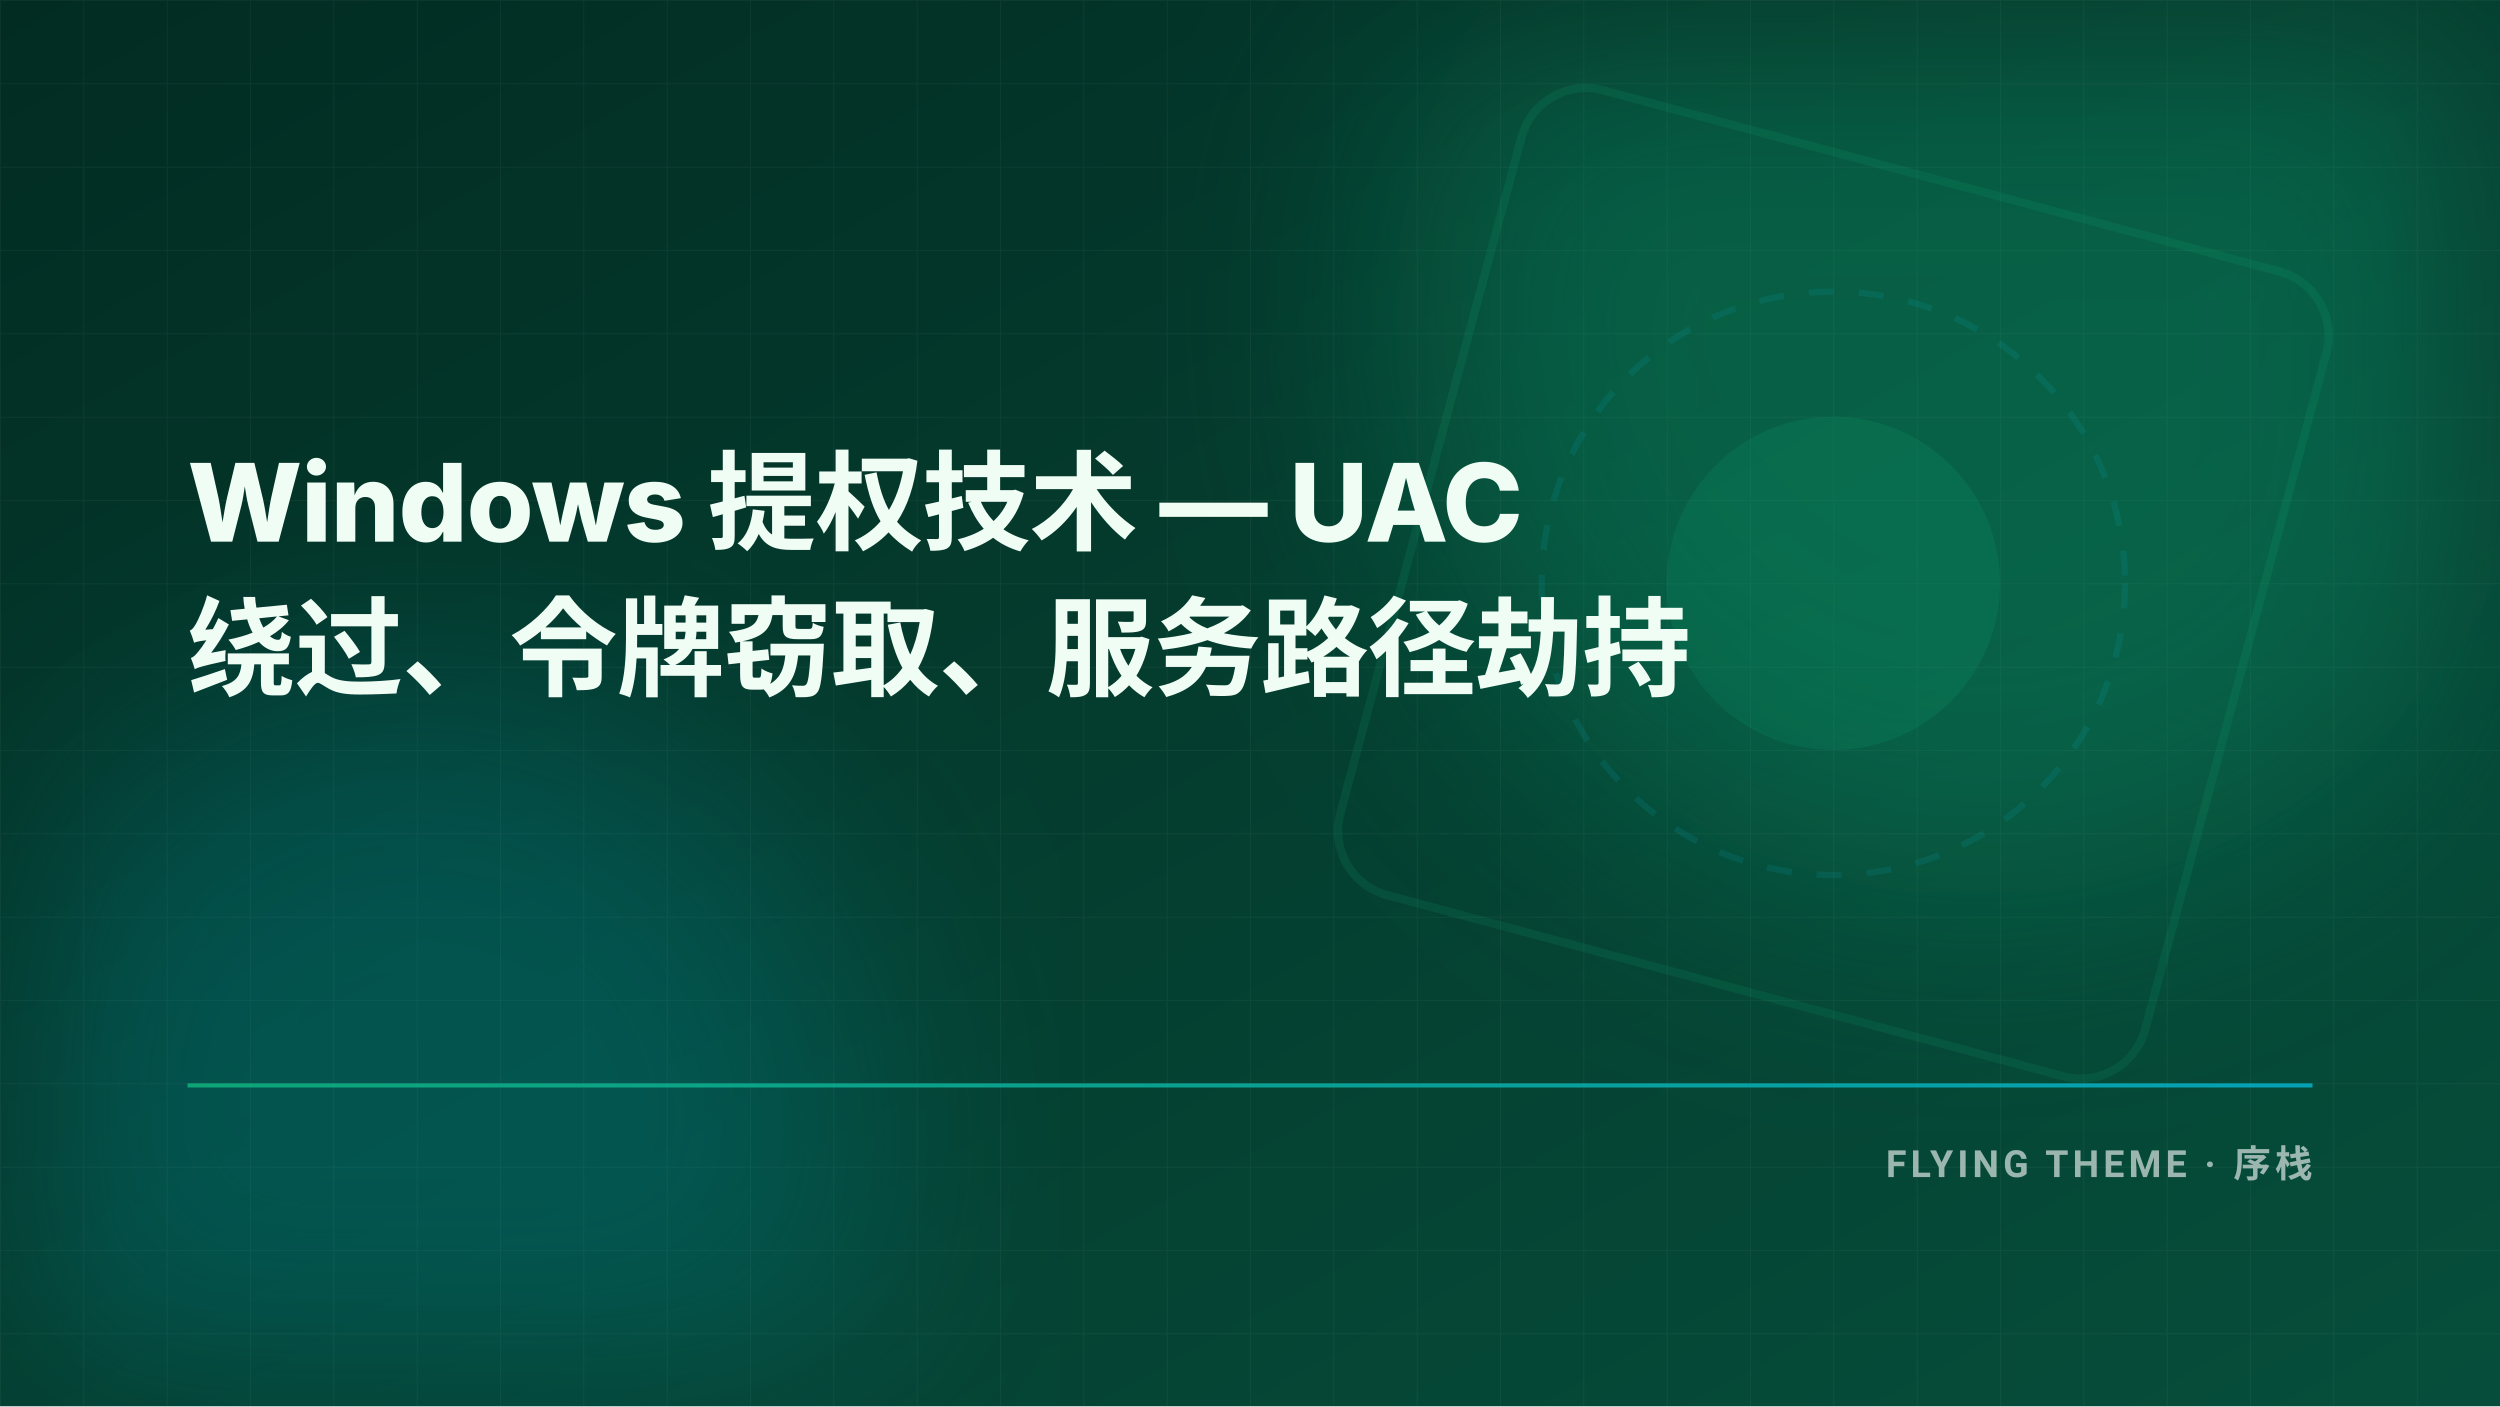
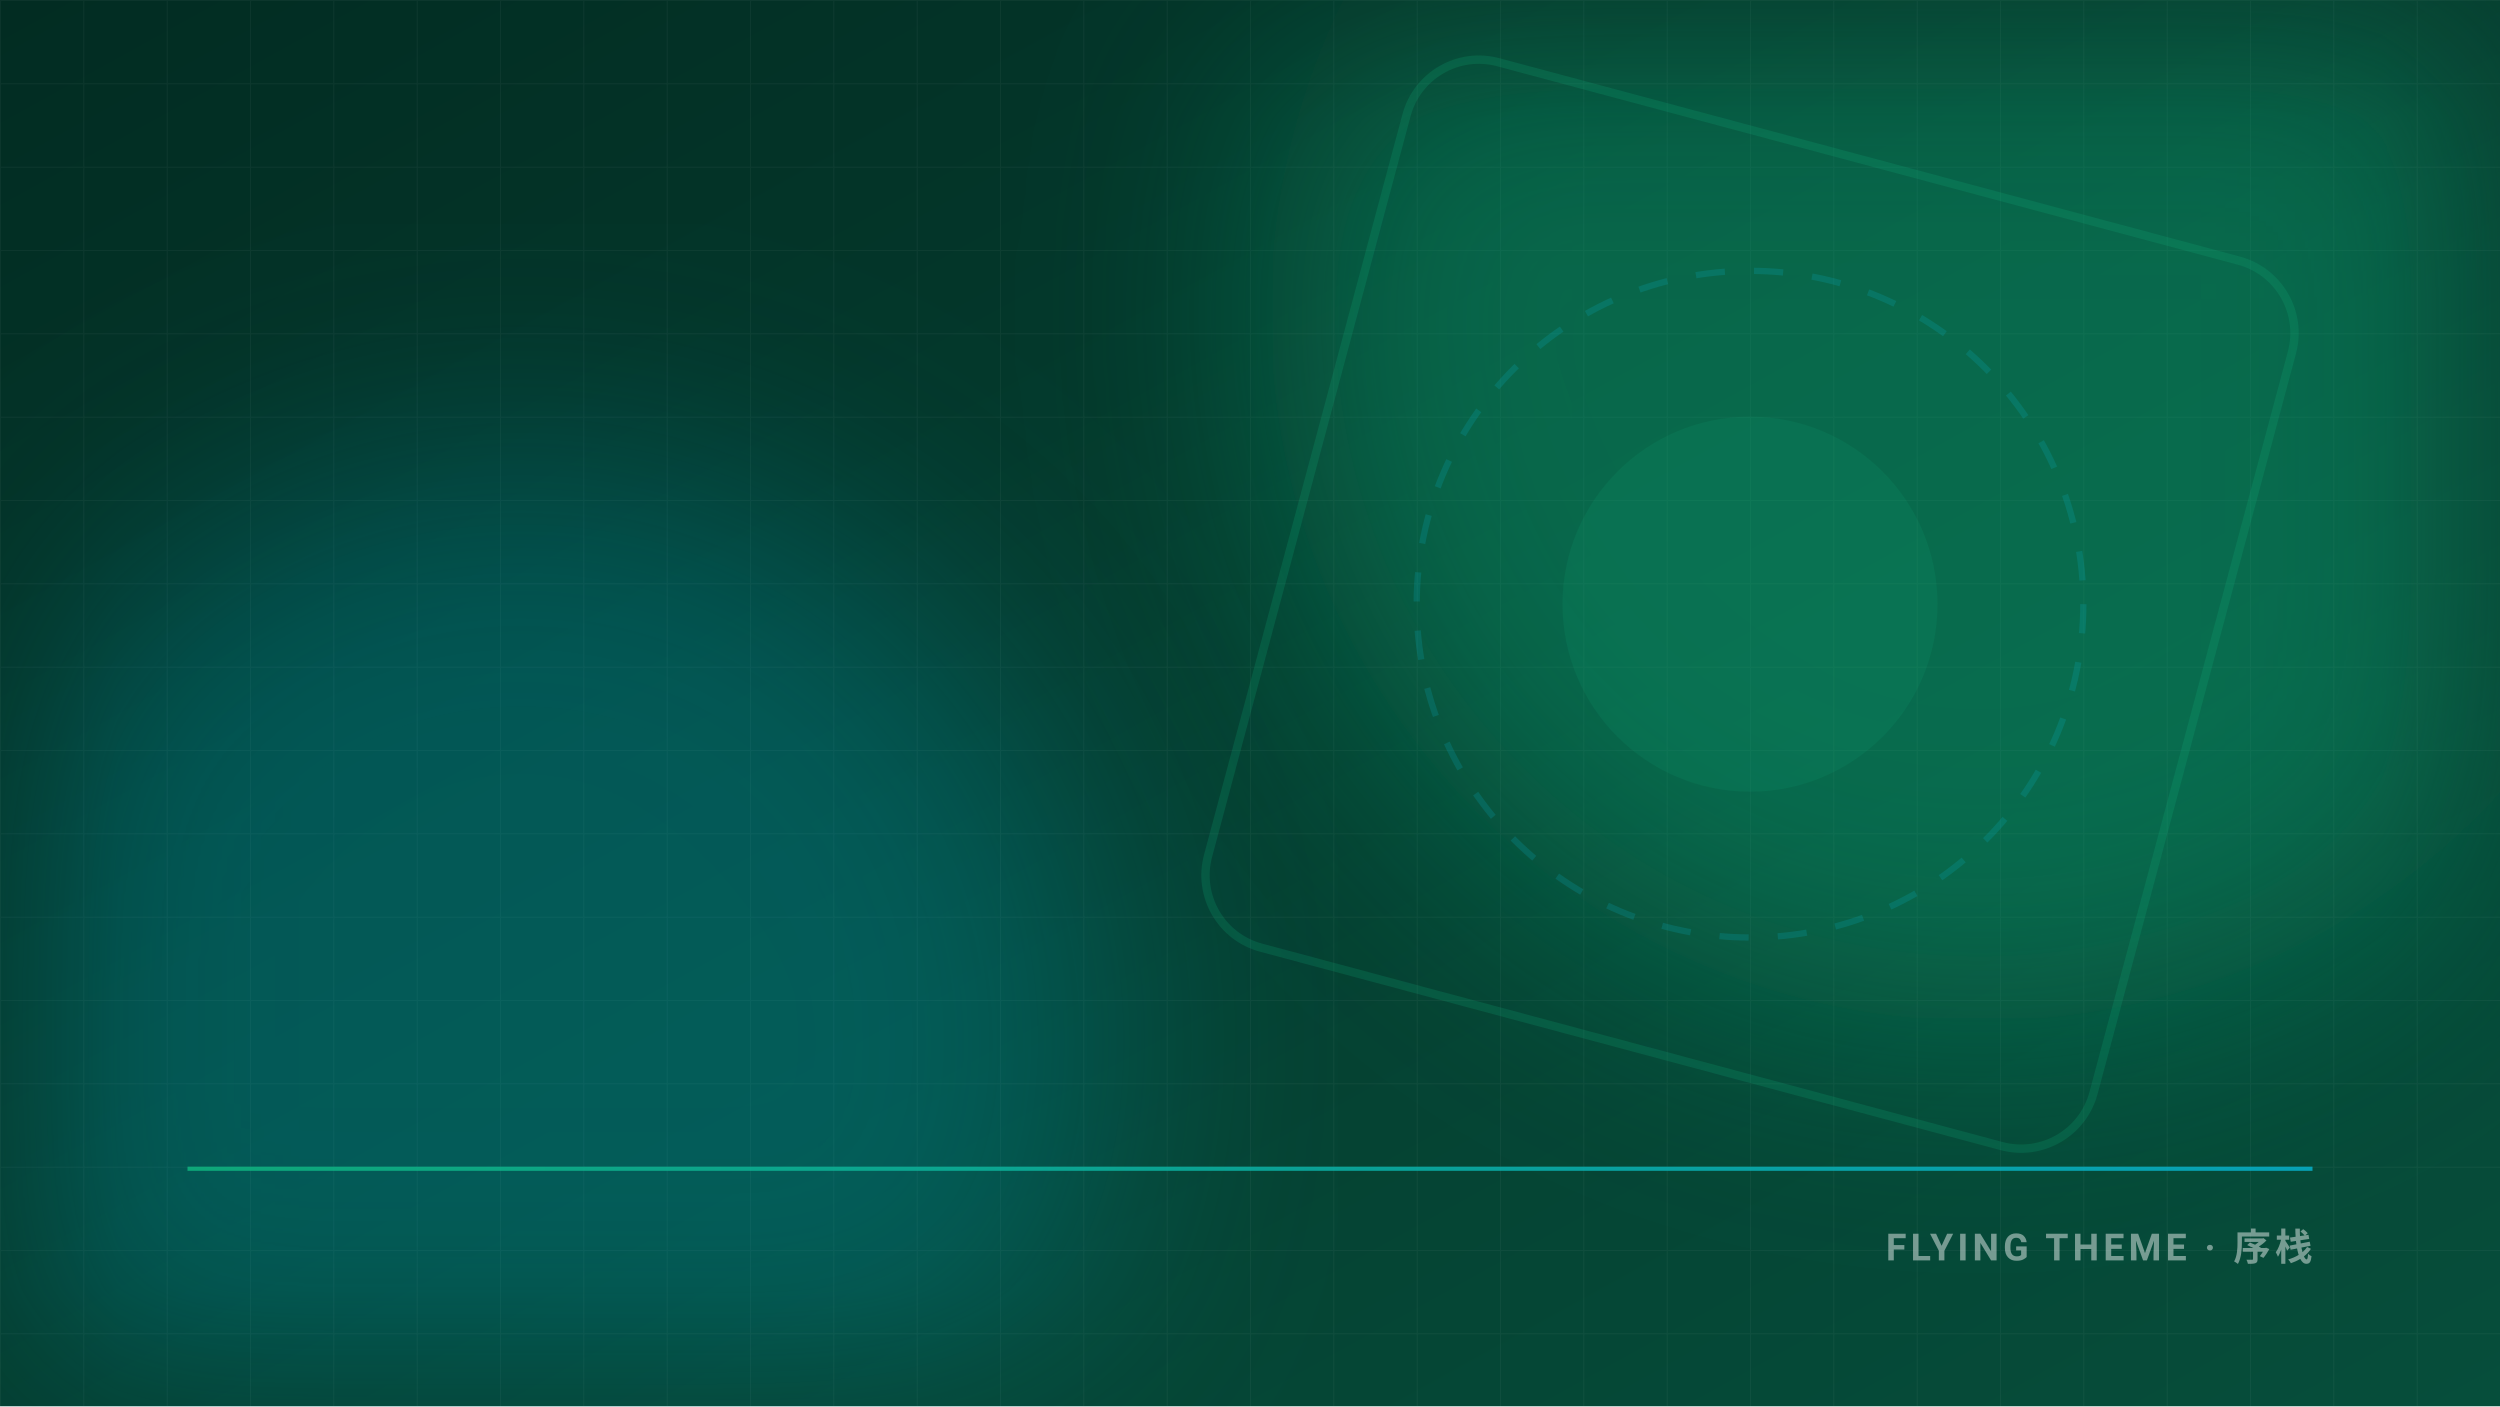
<svg xmlns="http://www.w3.org/2000/svg" viewBox="0 0 1200 675" width="1200" height="675">
  <defs>
    <linearGradient id="bgGrad" x1="0%" y1="0%" x2="100%" y2="100%">
      <stop offset="0%" stop-color="#022c22" />
      <stop offset="100%" stop-color="#064e3b" />
    </linearGradient>
    <linearGradient id="accentGrad" x1="0%" y1="0%" x2="100%" y2="0%">
      <stop offset="0%" stop-color="#10b981" />
      <stop offset="100%" stop-color="#06b6d4" />
    </linearGradient>
    <pattern id="grid" width="40" height="40" patternUnits="userSpaceOnUse">
      <path d="M 40 0 L 0 0 0 40" fill="none" stroke="rgba(255, 255, 255, 0.04)" stroke-width="1" />
    </pattern>
    <filter id="glow" x="-20%" y="-20%" width="140%" height="140%">
      <feGaussianBlur stdDeviation="60" result="blur" />
    </filter>
  </defs>
  <rect width="100%" height="100%" fill="url(#bgGrad)" />
  <rect width="100%" height="100%" fill="url(#grid)" />
-   <circle cx="950" cy="150" r="280" fill="#10b981" opacity="0.28" filter="url(#glow)" />
-   <circle cx="200" cy="550" r="220" fill="#06b6d4" opacity="0.2" filter="url(#glow)" />
-   <g opacity="0.12" transform="translate(680, 80)">
-     <rect x="0" y="0" width="400" height="400" rx="32" fill="none" stroke="#10b981" stroke-width="4" transform="rotate(15 200 200)" />
-     <circle cx="200" cy="200" r="140" fill="none" stroke="#06b6d4" stroke-width="3" stroke-dasharray="12 12" />
-     <circle cx="200" cy="200" r="80" fill="#10b981" />
+   <circle cx="950" cy="150" r="340" fill="#10b981" opacity="0.35" filter="url(#glow)" />
+   <circle cx="250" cy="500" r="280" fill="#06b6d4" opacity="0.25" filter="url(#glow)" />
+   <g opacity="0.18" transform="translate(620, 70)">
+     <rect x="0" y="0" width="440" height="440" rx="36" fill="none" stroke="#10b981" stroke-width="4" transform="rotate(15 220 220)" />
+     <circle cx="220" cy="220" r="160" fill="none" stroke="#06b6d4" stroke-width="3" stroke-dasharray="14 14" />
+     <circle cx="220" cy="220" r="90" fill="#10b981" opacity="0.6" />
  </g>
-   <g transform="translate(90, 260)">
-     <text font-family="-apple-system, BlinkMacSystemFont, 'PingFang SC', 'Microsoft YaHei', sans-serif" font-size="52" font-weight="800" fill="#f0fdf4" letter-spacing="-0.5">
-       <tspan x="0" y="0">Windows 提权技术 — UAC</tspan>
-       <tspan x="0" y="70">绕过、令牌窃取、服务路径劫持</tspan>
-     </text>
-   </g>
-   <rect x="90" y="520" width="1020" height="2" fill="url(#accentGrad)" opacity="0.8" />
-   <g transform="translate(1110, 565)">
-     <text text-anchor="end" font-family="-apple-system, BlinkMacSystemFont, 'Segoe UI', Roboto, sans-serif" font-size="18" font-weight="600" fill="rgba(255, 255, 255, 0.6)" letter-spacing="2">
+   <rect x="90" y="560" width="1020" height="2" fill="url(#accentGrad)" opacity="0.8" />
+   <g transform="translate(1110, 605)">
+     <text text-anchor="end" font-family="-apple-system, BlinkMacSystemFont, 'Segoe UI', Roboto, sans-serif" font-size="18" font-weight="600" fill="rgba(255, 255, 255, 0.45)" letter-spacing="2">
      FLYING THEME · 序栈
    </text>
  </g>
</svg>
